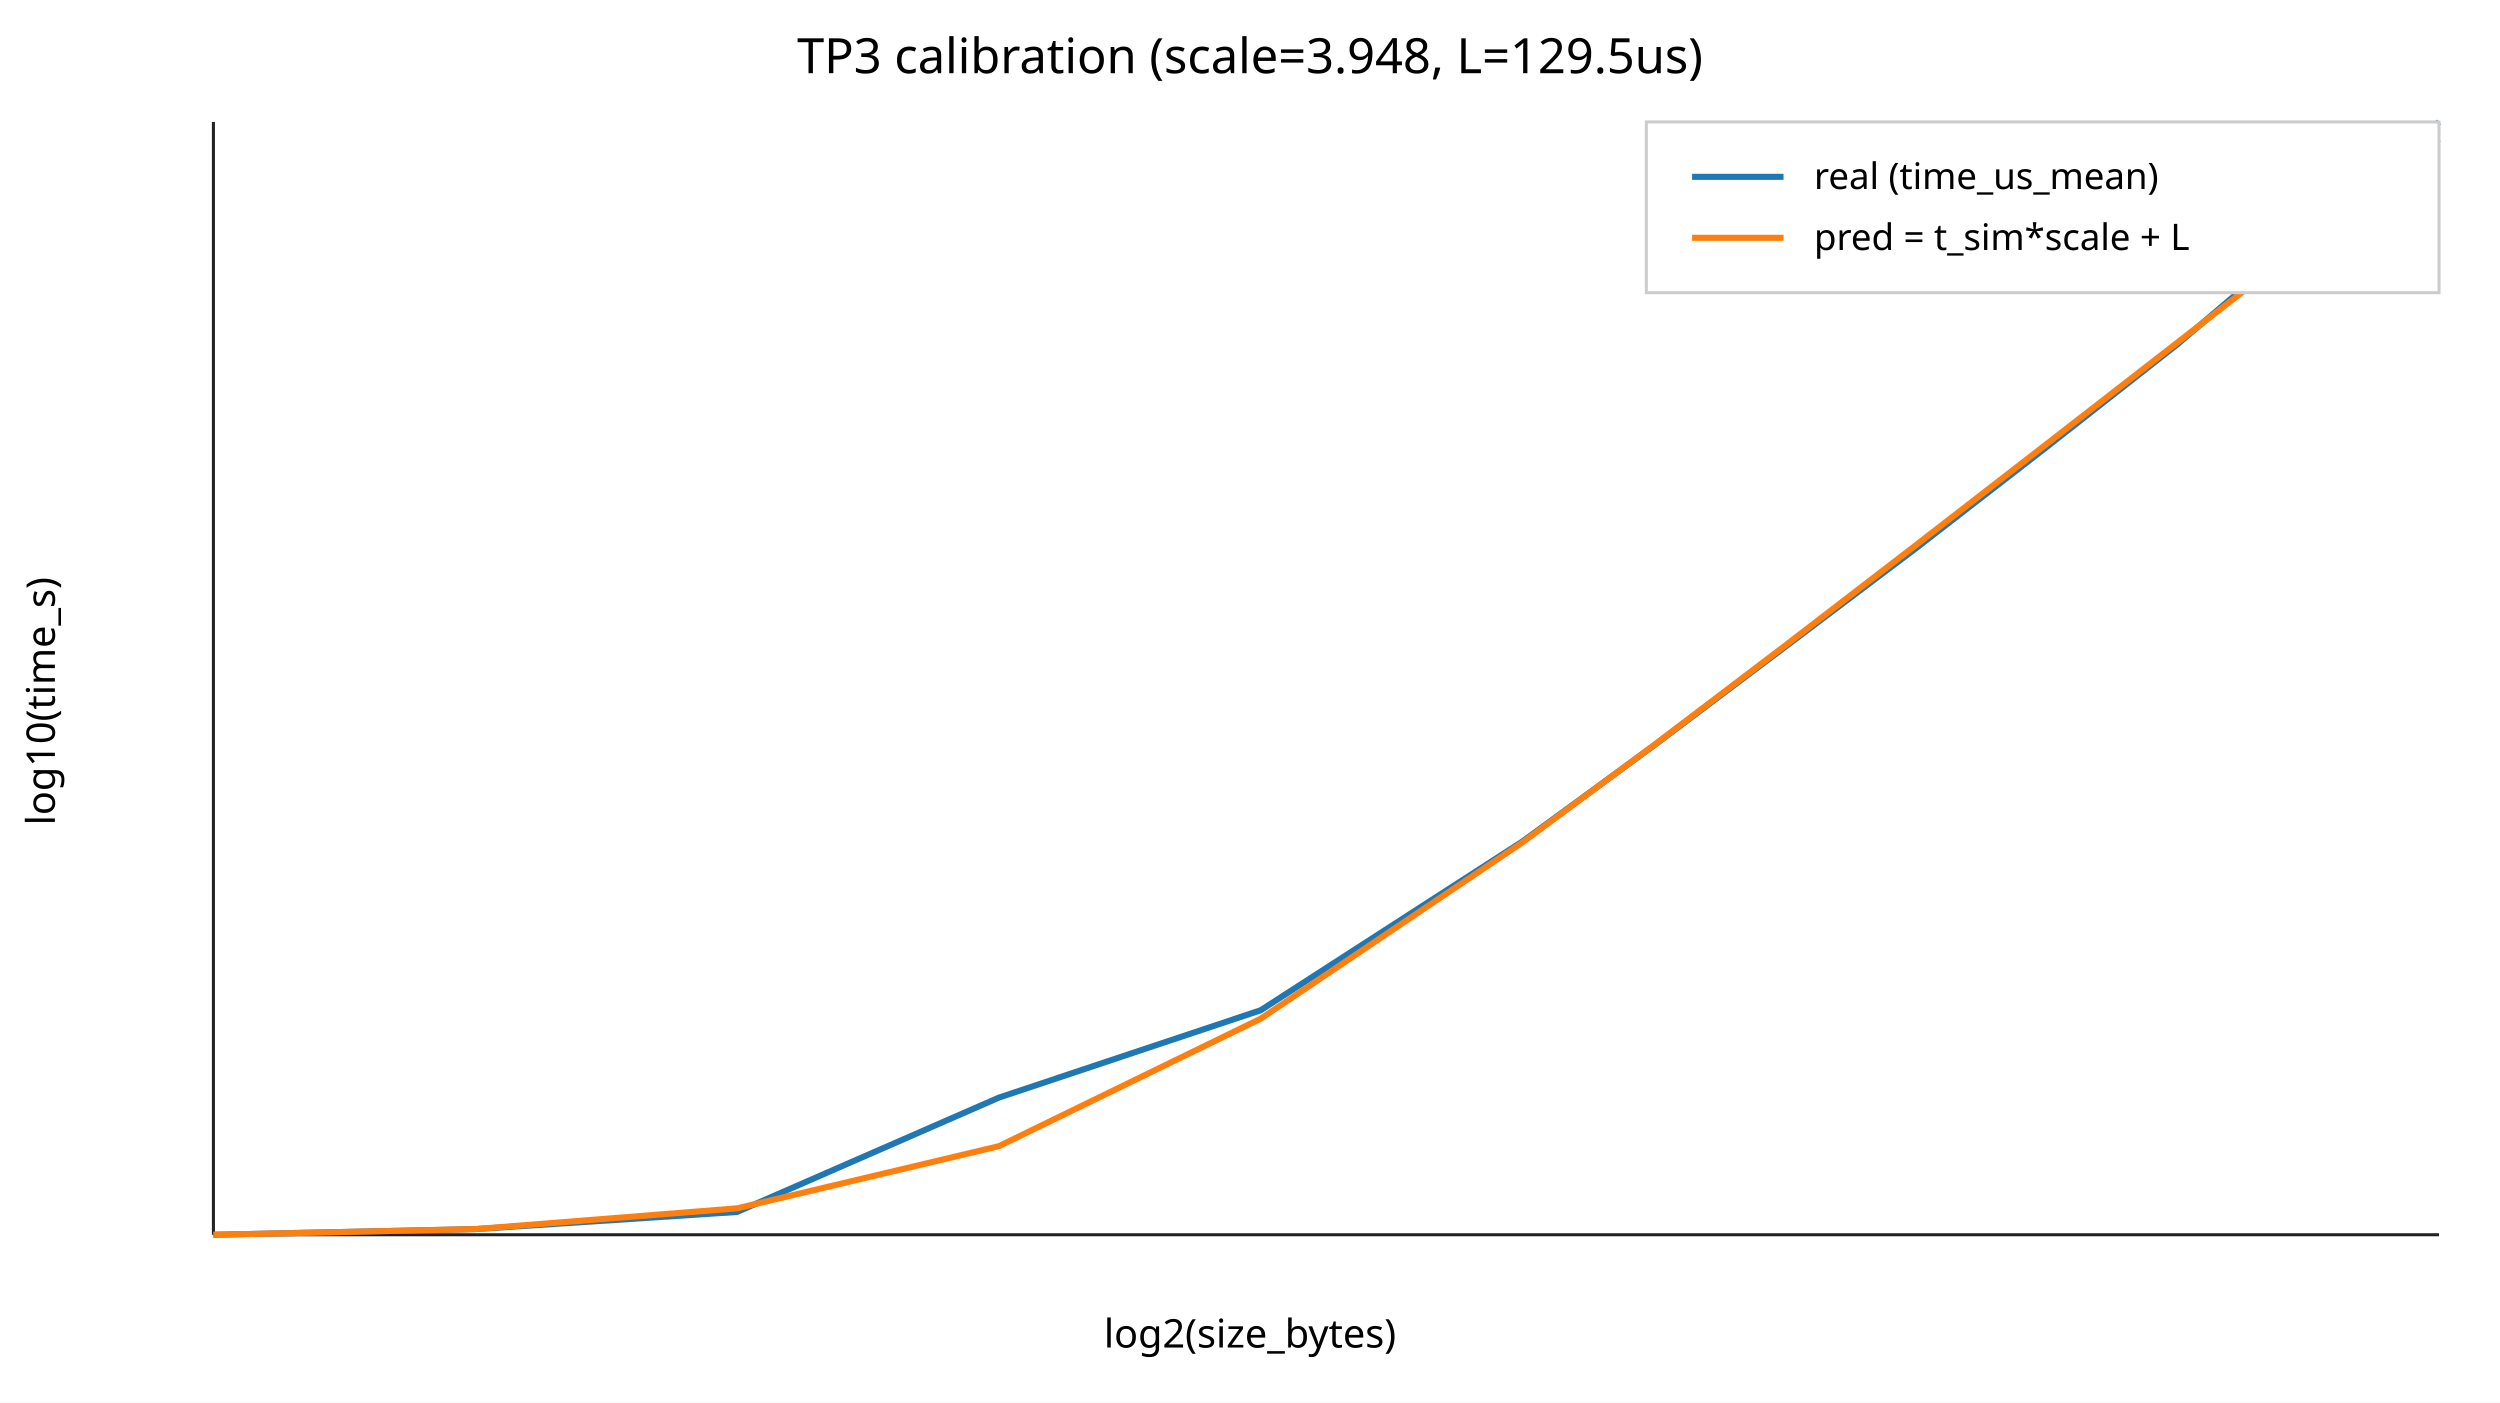
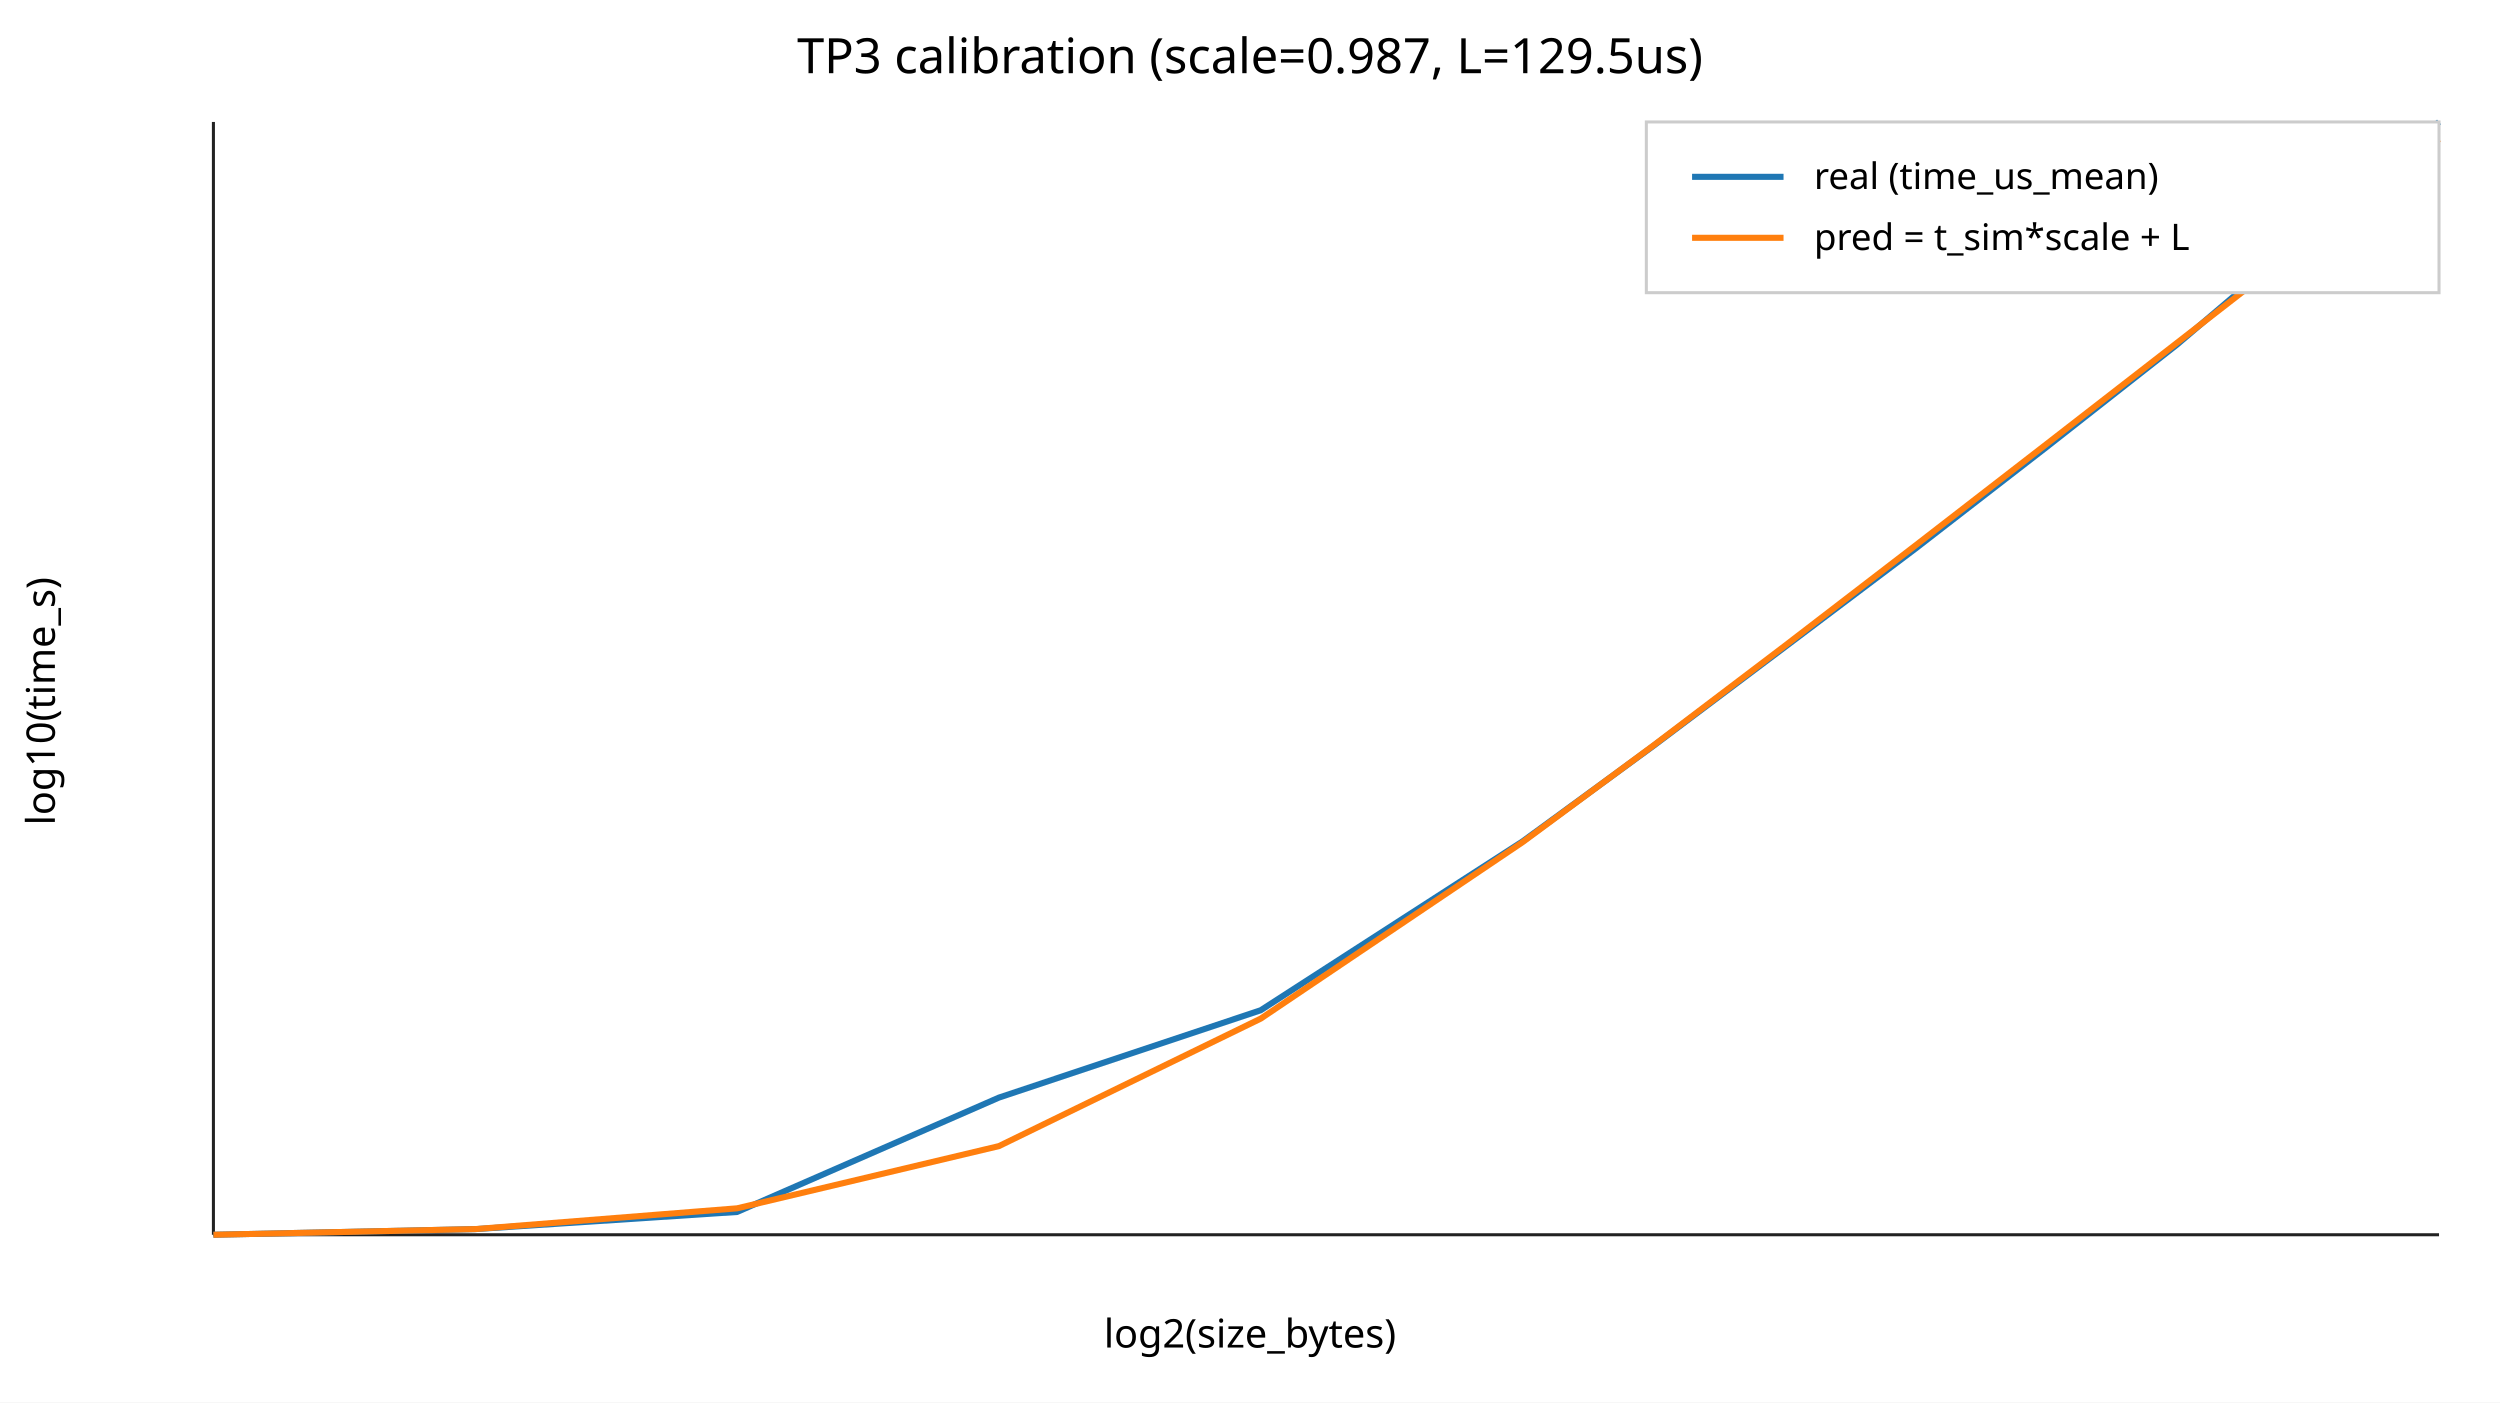
<svg xmlns="http://www.w3.org/2000/svg" width="820" height="460" viewBox="0 0 820 460">
  <rect x="0" y="0" width="820" height="460" fill="white" />
-   <text x="410.0" y="24" text-anchor="middle" font-family="sans-serif" font-size="16">TP3 calibration (scale=3.948, L=129.5us)</text>
+   <text x="410.0" y="24" text-anchor="middle" font-family="sans-serif" font-size="16">TP3 calibration (scale=0.987, L=129.5us)</text>
  <line x1="70" y1="40" x2="70" y2="405" stroke="#222" stroke-width="1" />
  <line x1="70" y1="405" x2="800" y2="405" stroke="#222" stroke-width="1" />
  <text x="410.0" y="442" text-anchor="middle" font-family="sans-serif" font-size="13">log2(size_bytes)</text>
  <text x="18" y="230.0" text-anchor="middle" font-family="sans-serif" font-size="13" transform="rotate(-90 18 230.0)">log10(time_s)</text>
  <polyline fill="none" stroke="#1f77b4" stroke-width="2" points="70.00,405.00 155.88,403.15 241.76,397.52 327.65,360.01 413.53,331.35 499.41,275.97 542.35,244.63 585.29,212.35 628.24,179.98 671.18,146.72 714.12,112.98 757.06,76.42 800.00,40.00" />
-   <polyline fill="none" stroke="#ff7f0e" stroke-width="2" points="70.00,405.00 155.88,403.14 241.76,396.33 327.65,375.94 413.53,334.12 499.41,276.26 542.35,244.50 585.29,211.93 628.24,178.94 671.18,145.72 714.12,112.40 757.06,79.02 800.00,45.61" />
+   <polyline fill="none" stroke="#ff7f0e" stroke-width="2" points="70.00,405.00 155.88,403.14 241.76,396.33 327.65,375.92 413.53,334.10 499.41,276.23 542.35,244.49 585.29,211.93 628.24,178.94 671.18,145.72 714.12,112.40 757.06,79.02 800.00,45.61" />
  <rect x="540" y="40" width="260" height="56" fill="white" stroke="#ccc" />
  <line x1="555" y1="58" x2="585" y2="58" stroke="#1f77b4" stroke-width="2" />
  <text x="595" y="62" font-family="sans-serif" font-size="12">real (time_us_mean)</text>
  <line x1="555" y1="78" x2="585" y2="78" stroke="#ff7f0e" stroke-width="2" />
  <text x="595" y="82" font-family="sans-serif" font-size="12">pred = t_sim*scale + L</text>
</svg>
